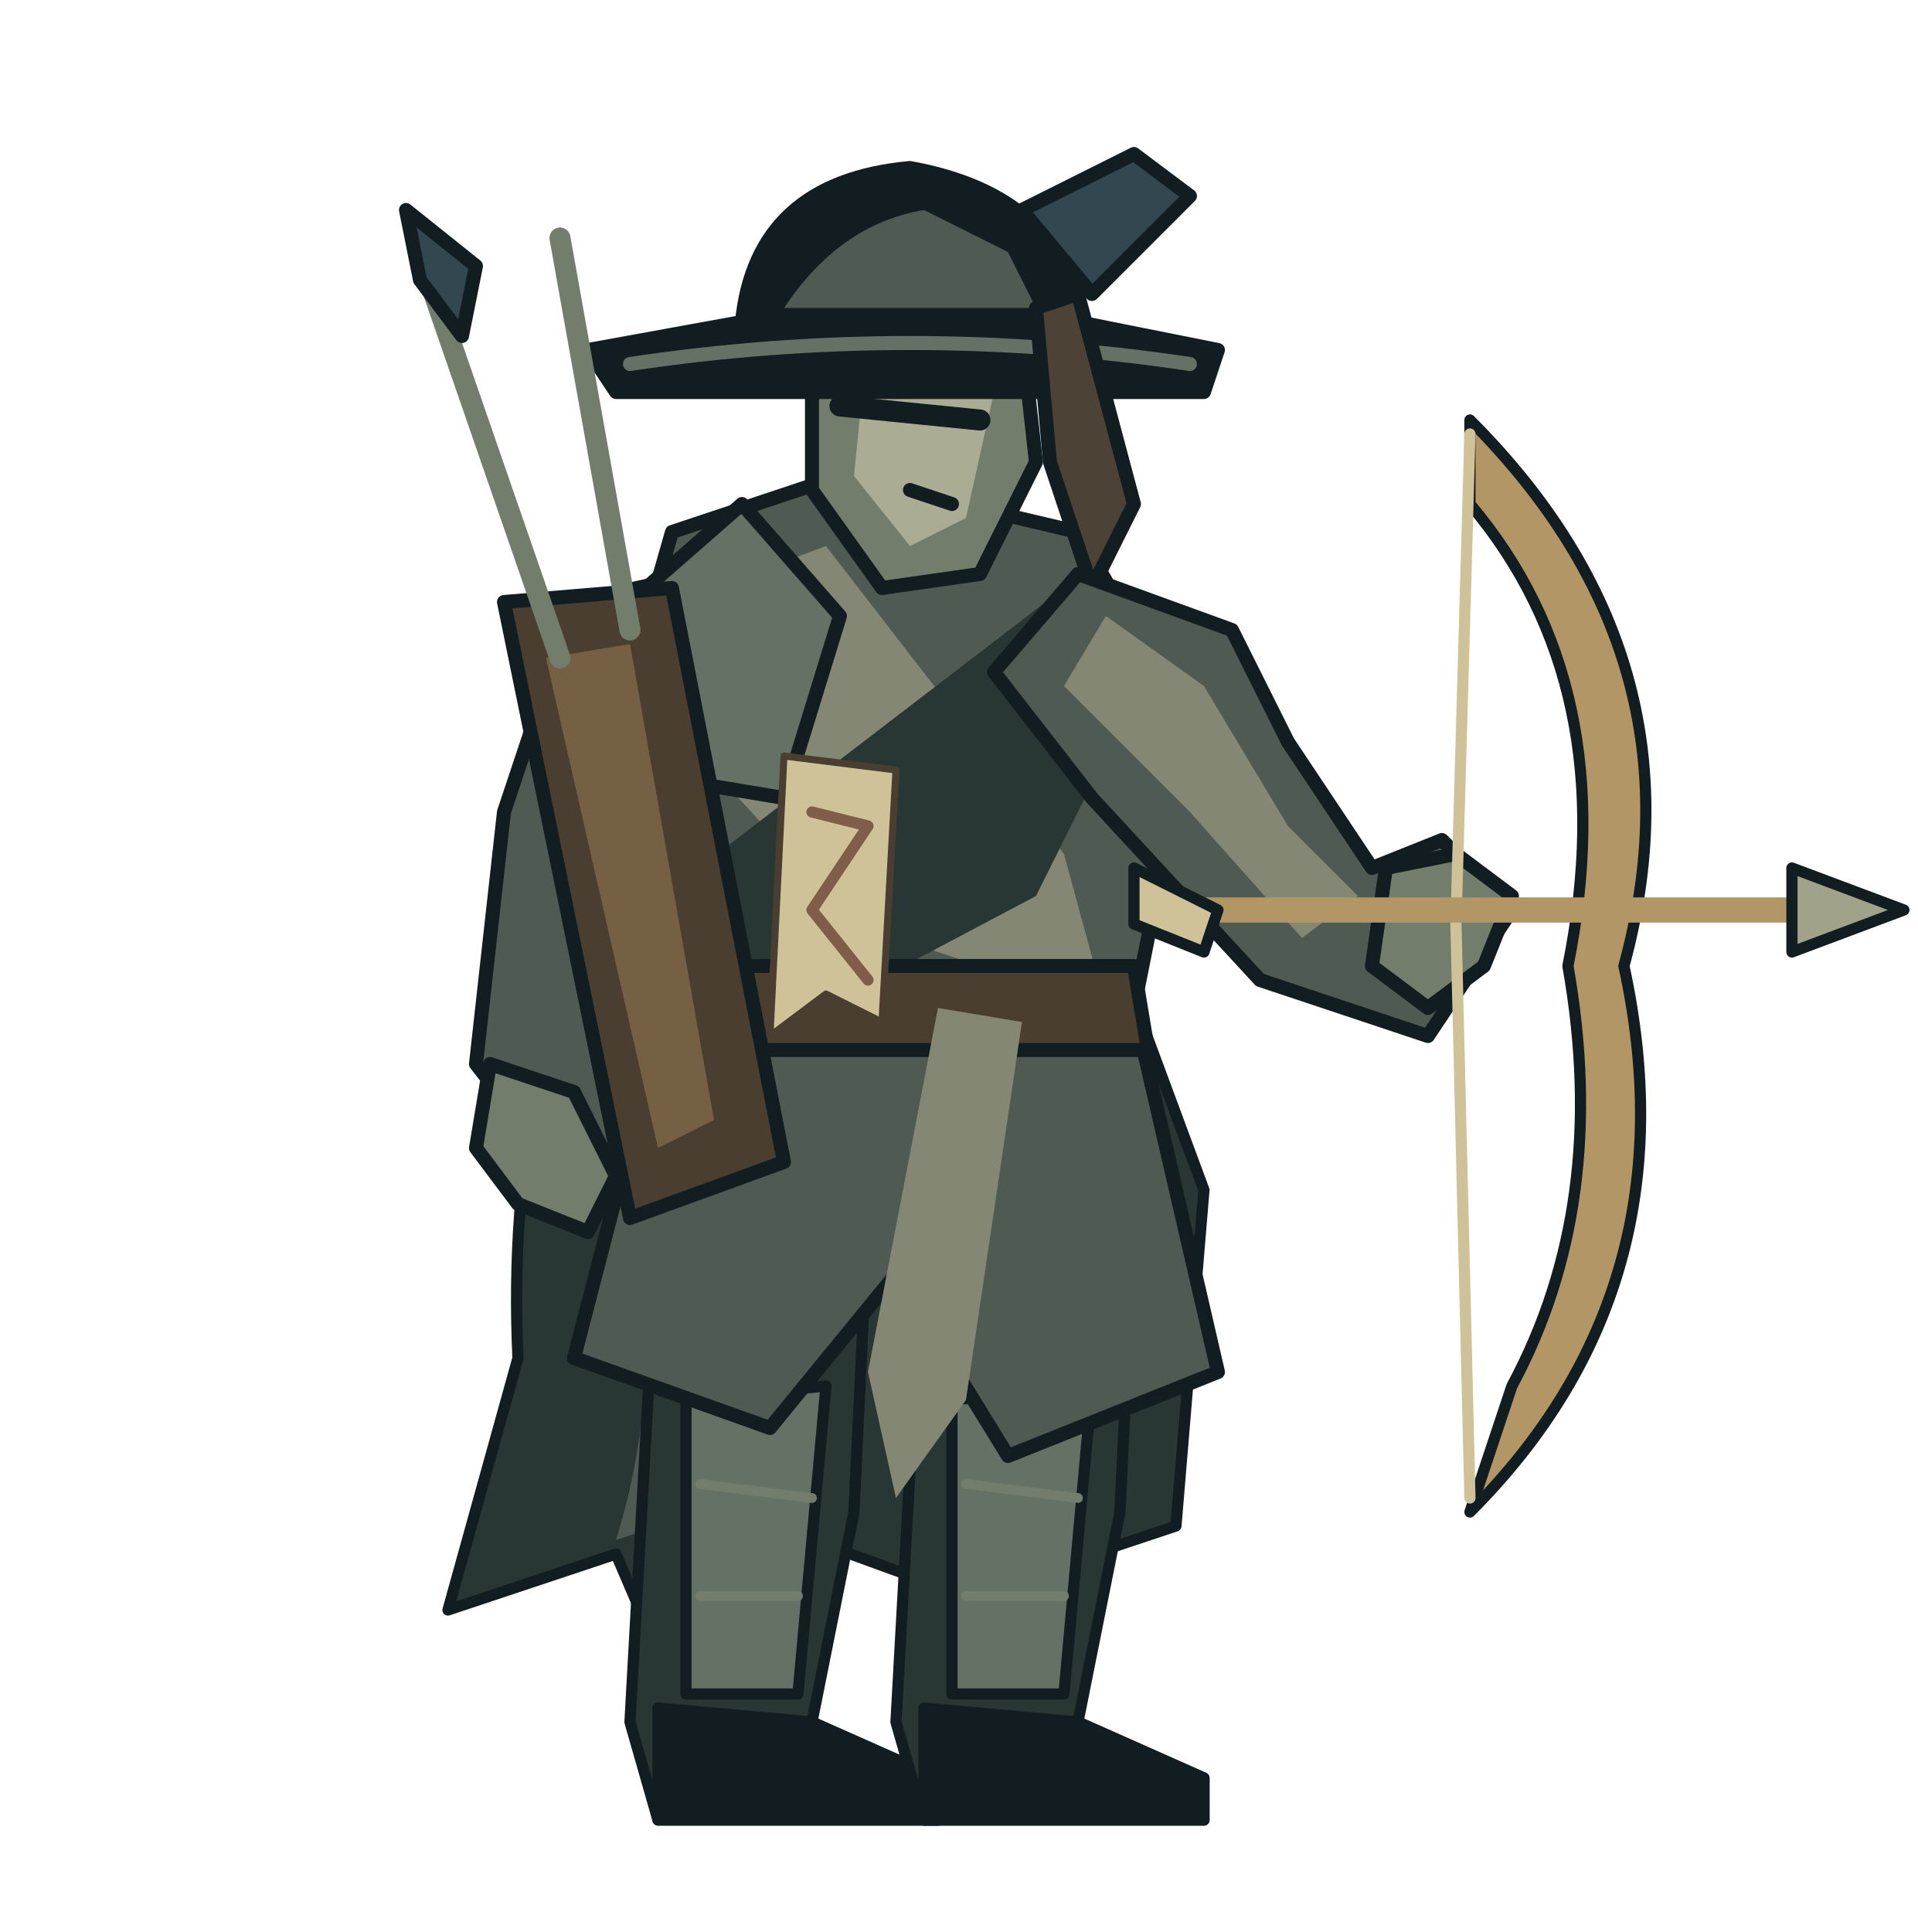
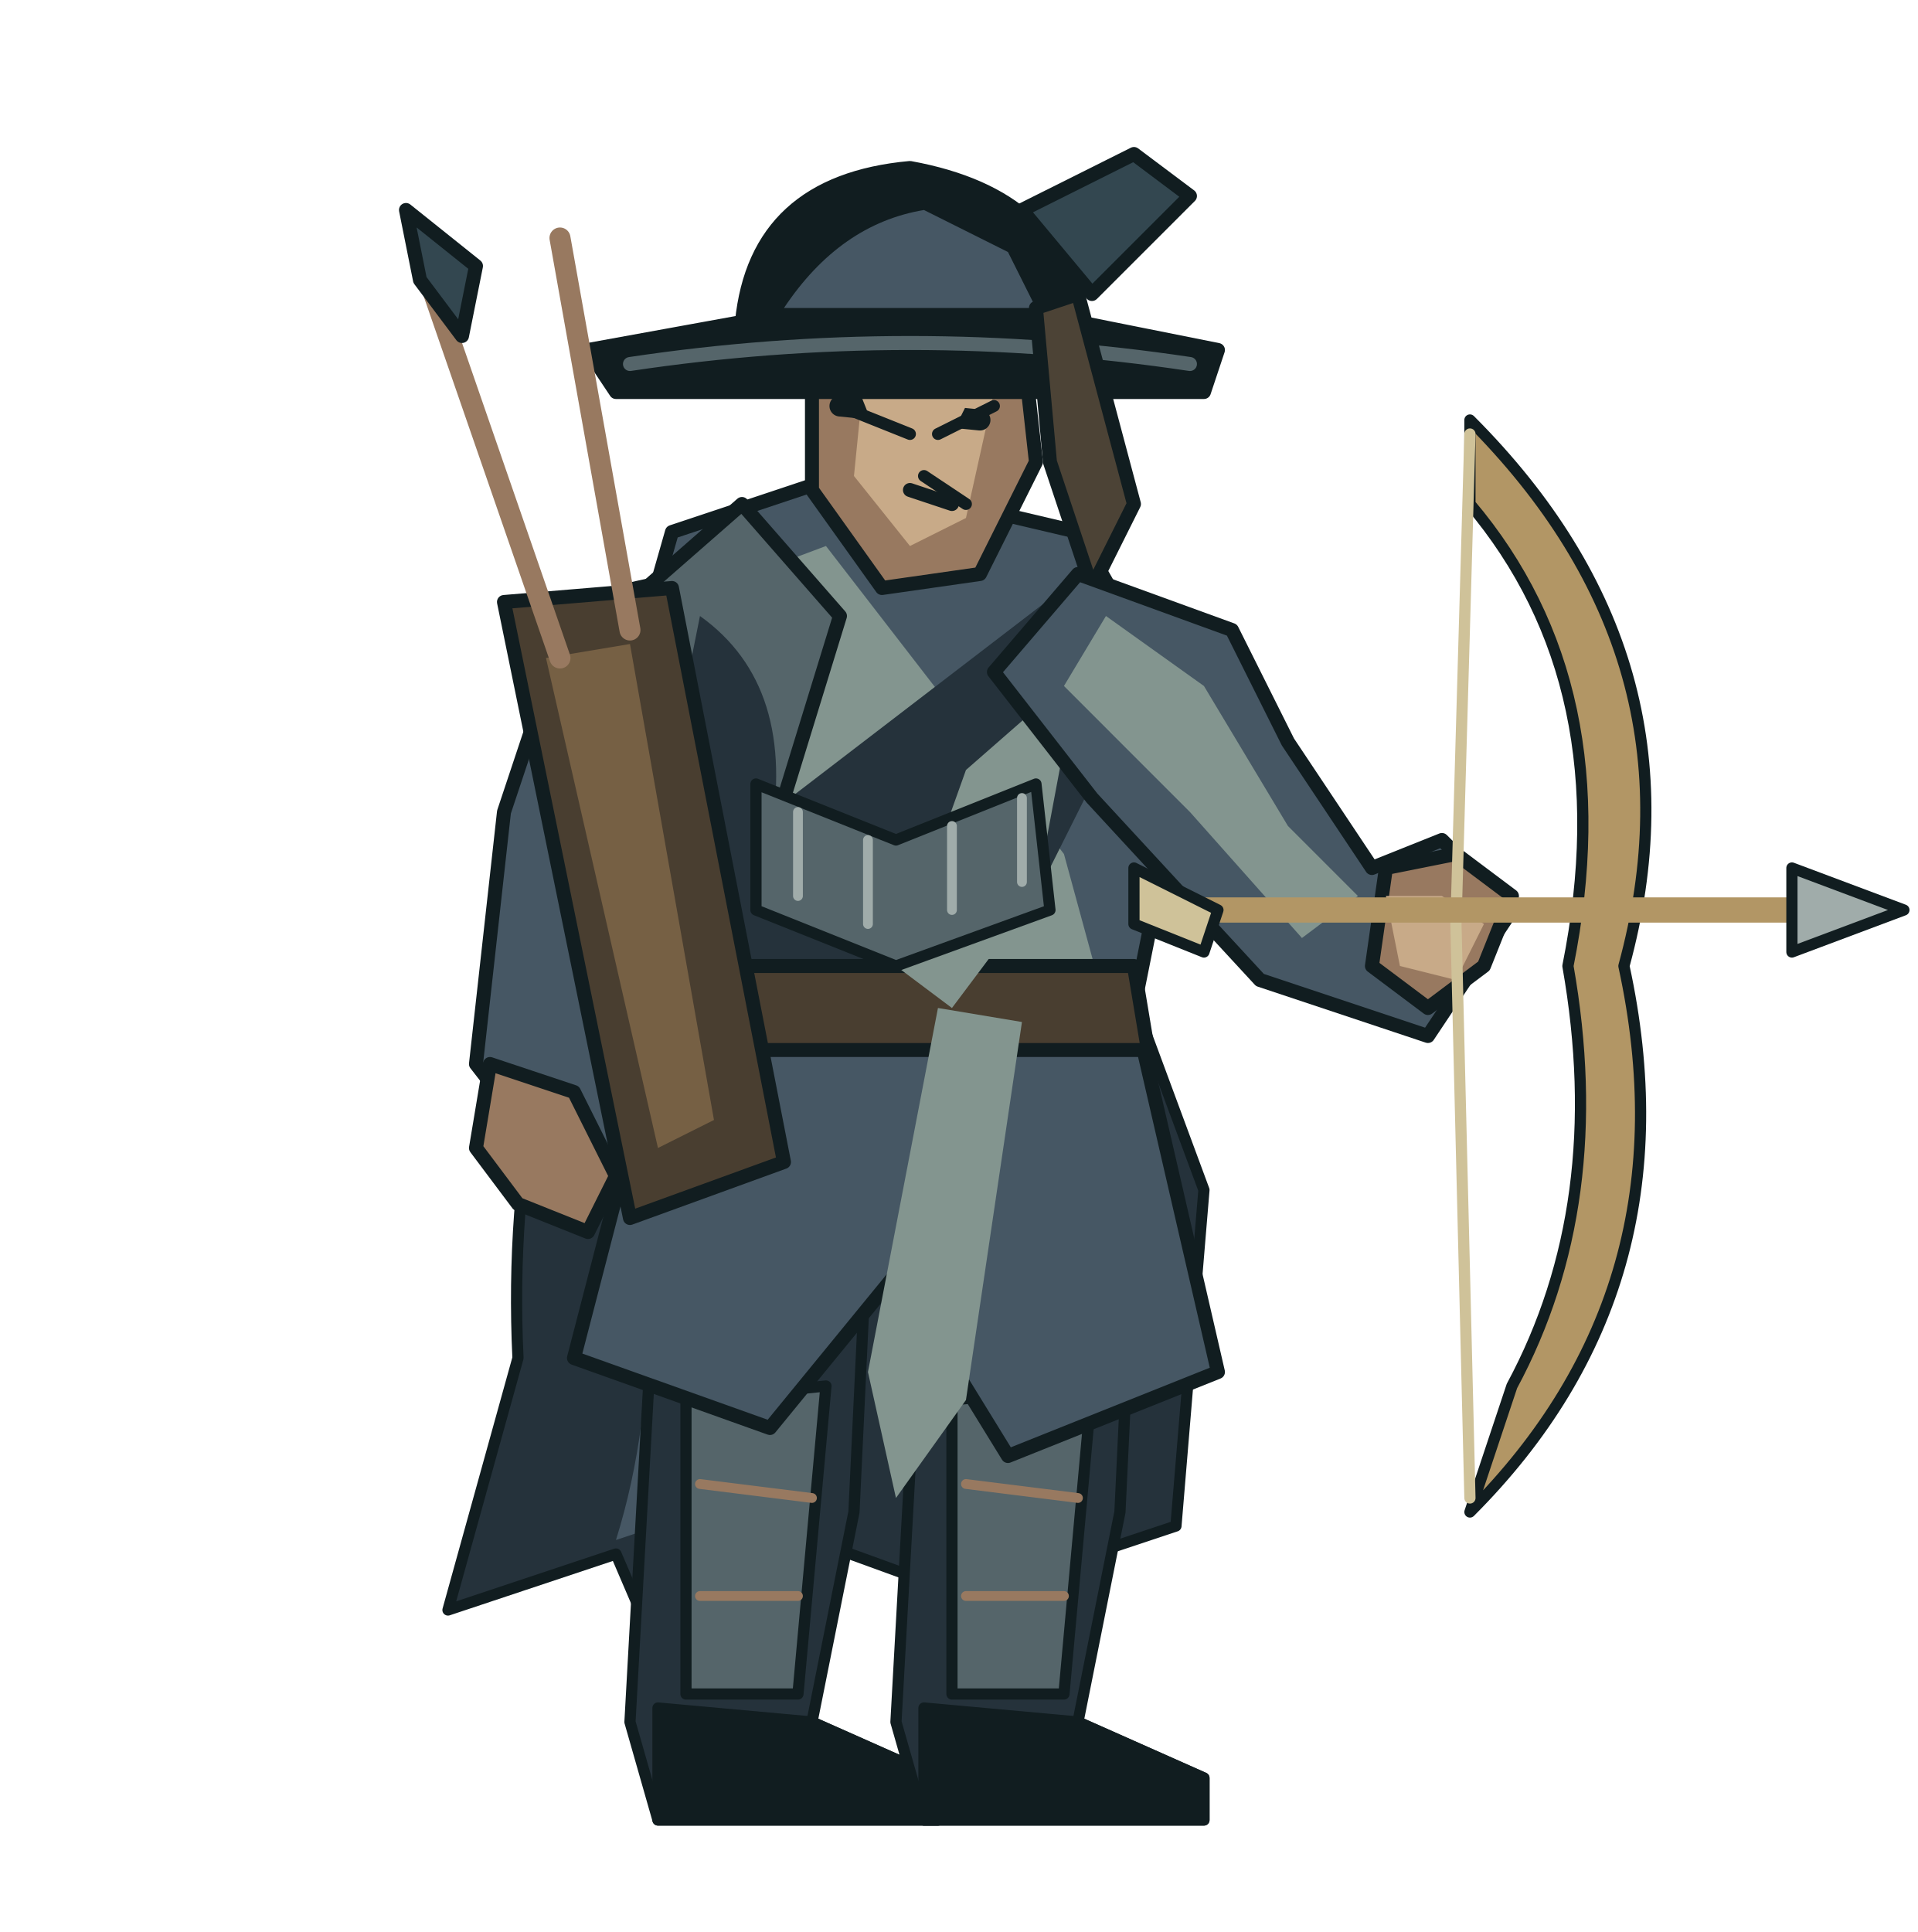
<svg xmlns="http://www.w3.org/2000/svg" viewBox="-65 -130 137 138" role="img">
  <g id="back-skirt" stroke-linejoin="round" stroke-linecap="round">
-     <path d="M-20 -72 Q-29 -54 -28 -33 L-33 -15 -21 -19 -18 -12 -7 -20 4 -16 19 -21 21 -45 11 -72Z" fill="#283733" stroke="#111d20" stroke-width="0.8" data-lod="0" />
-     <path d="M-22 -57 Q-16 -36 -21 -20 L-12 -23 -7 -19 -8 -48Z" fill="#4f5a52" stroke="none" stroke-width="0.8" data-lod="0" />
+     <path d="M-20 -72 Q-29 -54 -28 -33 L-33 -15 -21 -19 -18 -12 -7 -20 4 -16 19 -21 21 -45 11 -72Z" fill="#25323b" stroke="#111d20" stroke-width="0.8" data-lod="0" />
+     <path d="M-22 -57 Q-16 -36 -21 -20 L-12 -23 -7 -19 -8 -48Z" fill="#465764" stroke="none" stroke-width="0.8" data-lod="0" />
  </g>
  <g id="back-arm" stroke-linejoin="round" stroke-linecap="round">
-     <path d="M-15 -89 L-24 -87 -29 -72 -31 -54 -24 -45 -18 -50 -21 -64 -10 -80Z" fill="#4f5a52" stroke="#111d20" stroke-width="1" data-lod="0" />
-     <path d="M-30 -54 L-24 -52 -21 -46 -23 -42 -28 -44 -31 -48Z" fill="#727d6b" stroke="#111d20" stroke-width="1" data-lod="0" />
+     <path d="M-15 -89 L-24 -87 -29 -72 -31 -54 -24 -45 -18 -50 -21 -64 -10 -80Z" fill="#465764" stroke="#111d20" stroke-width="1" data-lod="0" />
+     <path d="M-30 -54 L-24 -52 -21 -46 -23 -42 -28 -44 -31 -48Z" fill="#987960" stroke="#111d20" stroke-width="1" data-lod="0" />
  </g>
  <g id="left-leg" stroke-linejoin="round" stroke-linecap="round">
-     <path d="M-18 -43 L-3 -43 -4 -22 -7 -7 2 -3 2 0 -18 0 -20 -7 -19 -25Z" fill="#283733" stroke="#111d20" stroke-width="0.8" data-lod="0" />
-     <path d="M-16 -30 L-6 -31 -8 -9 -16 -9Z" fill="#647266" stroke="#111d20" stroke-width="0.8" data-lod="0" />
-     <path d="M-15 -24 L-7 -23 M-15 -16 L-8 -16" fill="none" stroke="#727d6b" stroke-width="0.7" data-lod="1" />
+     <path d="M-18 -43 L-3 -43 -4 -22 -7 -7 2 -3 2 0 -18 0 -20 -7 -19 -25Z" fill="#25323b" stroke="#111d20" stroke-width="0.8" data-lod="0" />
+     <path d="M-16 -30 L-6 -31 -8 -9 -16 -9Z" fill="#55656a" stroke="#111d20" stroke-width="0.8" data-lod="0" />
+     <path d="M-15 -24 L-7 -23 M-15 -16 L-8 -16" fill="none" stroke="#987960" stroke-width="0.7" data-lod="1" />
    <path d="M-18 -8 L-7 -7 2 -3 2 0 -18 0Z" fill="#111d20" stroke="#111d20" stroke-width="0.8" data-lod="0" />
  </g>
  <g id="right-leg" stroke-linejoin="round" stroke-linecap="round">
-     <path d="M1 -43 L16 -43 15 -22 12 -7 21 -3 21 0 1 0 -1 -7 0 -25Z" fill="#283733" stroke="#111d20" stroke-width="0.8" data-lod="0" />
-     <path d="M3 -30 L13 -31 11 -9 3 -9Z" fill="#647266" stroke="#111d20" stroke-width="0.8" data-lod="0" />
-     <path d="M4 -24 L12 -23 M4 -16 L11 -16" fill="none" stroke="#727d6b" stroke-width="0.7" data-lod="1" />
+     <path d="M1 -43 L16 -43 15 -22 12 -7 21 -3 21 0 1 0 -1 -7 0 -25Z" fill="#25323b" stroke="#111d20" stroke-width="0.8" data-lod="0" />
+     <path d="M3 -30 L13 -31 11 -9 3 -9Z" fill="#55656a" stroke="#111d20" stroke-width="0.8" data-lod="0" />
+     <path d="M4 -24 L12 -23 M4 -16 L11 -16" fill="none" stroke="#987960" stroke-width="0.7" data-lod="1" />
    <path d="M1 -8 L12 -7 21 -3 21 0 1 0Z" fill="#111d20" stroke="#111d20" stroke-width="0.8" data-lod="0" />
  </g>
  <g id="torso" stroke-linejoin="round" stroke-linecap="round">
-     <path d="M-17 -92 L-5 -96 12 -92 20 -78 16 -58 22 -32 7 -26 -1 -39 -10 -28 -24 -33 -17 -60 -21 -78Z" fill="#4f5a52" stroke="#111d20" stroke-width="1" data-lod="0" />
-     <path d="M-14 -88 L-6 -91 11 -69 14 -58 -4 -64 -15 -76Z" fill="#838774" stroke="none" stroke-width="1" data-lod="0" />
-     <path d="M11 -88 L17 -82 9 -66 -8 -57 -19 -65Z" fill="#283733" stroke="none" stroke-width="1" data-lod="0" />
+     <path d="M-17 -92 L-5 -96 12 -92 20 -78 16 -58 22 -32 7 -26 -1 -39 -10 -28 -24 -33 -17 -60 -21 -78Z" fill="#465764" stroke="#111d20" stroke-width="1" data-lod="0" />
+     <path d="M-14 -88 L-6 -91 11 -69 14 -58 -4 -64 -15 -76Z" fill="#83958f" stroke="none" stroke-width="1" data-lod="0" />
+     <path d="M11 -88 L17 -82 9 -66 -8 -57 -19 -65Z" fill="#25323b" stroke="none" stroke-width="1" data-lod="0" />
    <path d="M-17 -61 L16 -61 17 -55 -18 -55Z" fill="#493e30" stroke="#111d20" stroke-width="1" data-lod="0" />
-     <path d="M2 -58 L8 -57 4 -30 -1 -23 -3 -32Z" fill="#838774" stroke="none" stroke-width="1" data-lod="0" />
-     <path d="M-20 -87 L-12 -94 -5 -86 -9 -73 -21 -75Z" fill="#647266" stroke="#111d20" stroke-width="1" data-lod="0" />
+     <path d="M2 -58 L8 -57 4 -30 -1 -23 -3 -32Z" fill="#83958f" stroke="none" stroke-width="1" data-lod="0" />
+     <path d="M-20 -87 L-12 -94 -5 -86 -9 -73 -21 -75Z" fill="#55656a" stroke="#111d20" stroke-width="1" data-lod="0" />
+     <path d="M-15 -86 Q-8 -81 -10 -70 L-15 -62 -18 -71Z" fill="#25323b" stroke="none" stroke-width="0.8" data-lod="0" />
+     <path d="M4 -75 L12 -82 9 -66 3 -58 -1 -61Z" fill="#83958f" stroke="none" stroke-width="0.8" data-lod="0" />
+     <path d="M-11 -74 L-1 -70 9 -74 10 -65 -1 -61 -11 -65Z" fill="#55656a" stroke="#111d20" stroke-width="0.8" data-lod="0" />
+     <path d="M-8 -72 L-8 -66 M-3 -70 L-3 -64 M3 -71 L3 -65 M8 -73 L8 -67" fill="none" stroke="#a0acaa" stroke-width="0.7" data-lod="1" />
  </g>
  <g id="head" stroke-linejoin="round" stroke-linecap="round">
-     <path d="M-7 -107 L1 -110 8 -106 9 -97 5 -89 -2 -88 -7 -95Z" fill="#727d6b" stroke="#111d20" stroke-width="1" data-lod="0" />
-     <path d="M-3 -106 L3 -107 6 -102 4 -93 0 -91 -4 -96Z" fill="#aaac94" stroke="none" stroke-width="1" data-lod="0" />
+     <path d="M-7 -107 L1 -110 8 -106 9 -97 5 -89 -2 -88 -7 -95Z" fill="#987960" stroke="#111d20" stroke-width="1" data-lod="0" />
+     <path d="M-3 -106 L3 -107 6 -102 4 -93 0 -91 -4 -96Z" fill="#c8aa88" stroke="none" stroke-width="1" data-lod="0" />
    <path d="M-5 -101 L5 -100" fill="none" stroke="#111d20" stroke-width="1.5" data-lod="0" />
    <path d="M0 -95 L3 -94" fill="none" stroke="#111d20" stroke-width="1" data-lod="0" />
+     <path d="M-4 -103 L0 -104 4 -101 2 -97 -2 -98Z" fill="#c8aa88" stroke="none" stroke-width="0.8" data-lod="0" />
+     <path d="M-5 -101 L0 -99 M2 -99 L6 -101 M1 -96 L4 -94" fill="none" stroke="#111d20" stroke-width="0.85" data-lod="0" />
  </g>
  <g id="jeonrip" stroke-linejoin="round" stroke-linecap="round">
    <path d="M-12 -107 Q-11 -117 0 -118 Q11 -116 12 -107 L22 -105 21 -102 -21 -102 -23 -105Z" fill="#111d20" stroke="#111d20" stroke-width="1" data-lod="0" />
-     <path d="M-9 -108 Q-5 -114 1 -115 L7 -112 9 -108Z" fill="#4f5a52" stroke="none" stroke-width="1" data-lod="0" />
-     <path d="M-20 -104 Q0 -107 20 -104" fill="none" stroke="#647266" stroke-width="1" data-lod="0" />
+     <path d="M-9 -108 Q-5 -114 1 -115 L7 -112 9 -108Z" fill="#465764" stroke="none" stroke-width="1" data-lod="0" />
+     <path d="M-20 -104 Q0 -107 20 -104" fill="none" stroke="#55656a" stroke-width="1" data-lod="0" />
    <path d="M9 -108 L12 -109 16 -94 13 -88 10 -97Z" fill="#4c4336" stroke="#111d20" stroke-width="1" data-lod="0" />
    <path d="M8 -115 L16 -119 20 -116 13 -109Z" fill="#334750" stroke="#111d20" stroke-width="1" data-lod="0" />
  </g>
  <g id="front-arm" stroke-linejoin="round" stroke-linecap="round">
-     <path d="M12 -89 L23 -85 27 -77 33 -68 38 -70 43 -65 37 -56 25 -60 13 -73 6 -82Z" fill="#4f5a52" stroke="#111d20" stroke-width="1" data-lod="0" />
-     <path d="M14 -86 L21 -81 27 -71 32 -66 28 -63 20 -72 11 -81Z" fill="#838774" stroke="none" stroke-width="1" data-lod="0" />
-     <path d="M34 -68 L39 -69 43 -66 41 -61 37 -58 33 -61Z" fill="#727d6b" stroke="#111d20" stroke-width="1" data-lod="0" />
+     <path d="M12 -89 L23 -85 27 -77 33 -68 38 -70 43 -65 37 -56 25 -60 13 -73 6 -82Z" fill="#465764" stroke="#111d20" stroke-width="1" data-lod="0" />
+     <path d="M14 -86 L21 -81 27 -71 32 -66 28 -63 20 -72 11 -81Z" fill="#83958f" stroke="none" stroke-width="1" data-lod="0" />
+     <path d="M34 -68 L39 -69 43 -66 41 -61 37 -58 33 -61Z" fill="#987960" stroke="#111d20" stroke-width="1" data-lod="0" />
+     <path d="M16 -84 L22 -79 23 -74 19 -76 14 -80Z" fill="#83958f" stroke="none" stroke-width="0.8" data-lod="0" />
+     <path d="M34 -66 L38 -66 41 -64 39 -60 35 -61Z" fill="#c8aa88" stroke="none" stroke-width="0.8" data-lod="0" />
  </g>
  <g id="weapon" stroke-linejoin="round" stroke-linecap="round">
    <path d="M40 -100 Q57 -83 51 -61 Q56 -38 40 -22 L43 -31 Q50 -44 47 -61 Q51 -81 40 -94Z" fill="#b29665" stroke="#111d20" stroke-width="0.8" data-lod="0" />
    <path d="M40 -99 L39 -64 40 -23" fill="none" stroke="#cfc299" stroke-width="0.8" data-lod="0" />
    <path d="M21 -65 L65 -65" fill="none" stroke="#b29665" stroke-width="1.8" data-lod="0" />
-     <path d="M63 -68 L71 -65 63 -62Z" fill="#a1a28a" stroke="#111d20" stroke-width="0.8" data-lod="0" />
+     <path d="M63 -68 L71 -65 63 -62Z" fill="#a0acaa" stroke="#111d20" stroke-width="0.8" data-lod="0" />
    <path d="M22 -65 L16 -68 16 -64 21 -62Z" fill="#cfc299" stroke="#111d20" stroke-width="0.8" data-lod="0" />
  </g>
  <g id="quiver" stroke-linejoin="round" stroke-linecap="round">
    <path d="M-29 -87 L-17 -88 -9 -47 -20 -43Z" fill="#493e30" stroke="#111d20" stroke-width="1" data-lod="0" />
    <path d="M-26 -83 L-20 -84 -14 -50 -18 -48Z" fill="#766044" stroke="none" stroke-width="1" data-lod="0" />
-     <path d="M-25 -83 L-34 -109 M-20 -85 L-25 -113" fill="none" stroke="#727d6b" stroke-width="1.5" data-lod="0" />
+     <path d="M-25 -83 L-34 -109 M-20 -85 L-25 -113" fill="none" stroke="#987960" stroke-width="1.5" data-lod="0" />
    <path d="M-35 -110 L-36 -115 -31 -111 -32 -106Z" fill="#334750" stroke="#111d20" stroke-width="1" data-lod="0" />
  </g>
-   <g id="seal" stroke-linejoin="round" stroke-linecap="round">
-     <path d="M-9 -76l8 1 -1 18 -4 -2 -4 3Z" fill="#cfc299" stroke="#493e30" stroke-width="0.5" data-lod="0" />
-     <path d="M-7 -72L-3 -71 -7 -65 -3 -60" fill="none" stroke="#805d49" stroke-width="0.8" data-lod="1" />
-   </g>
+   <g id="seal" stroke-linejoin="round" stroke-linecap="round" />
</svg>
